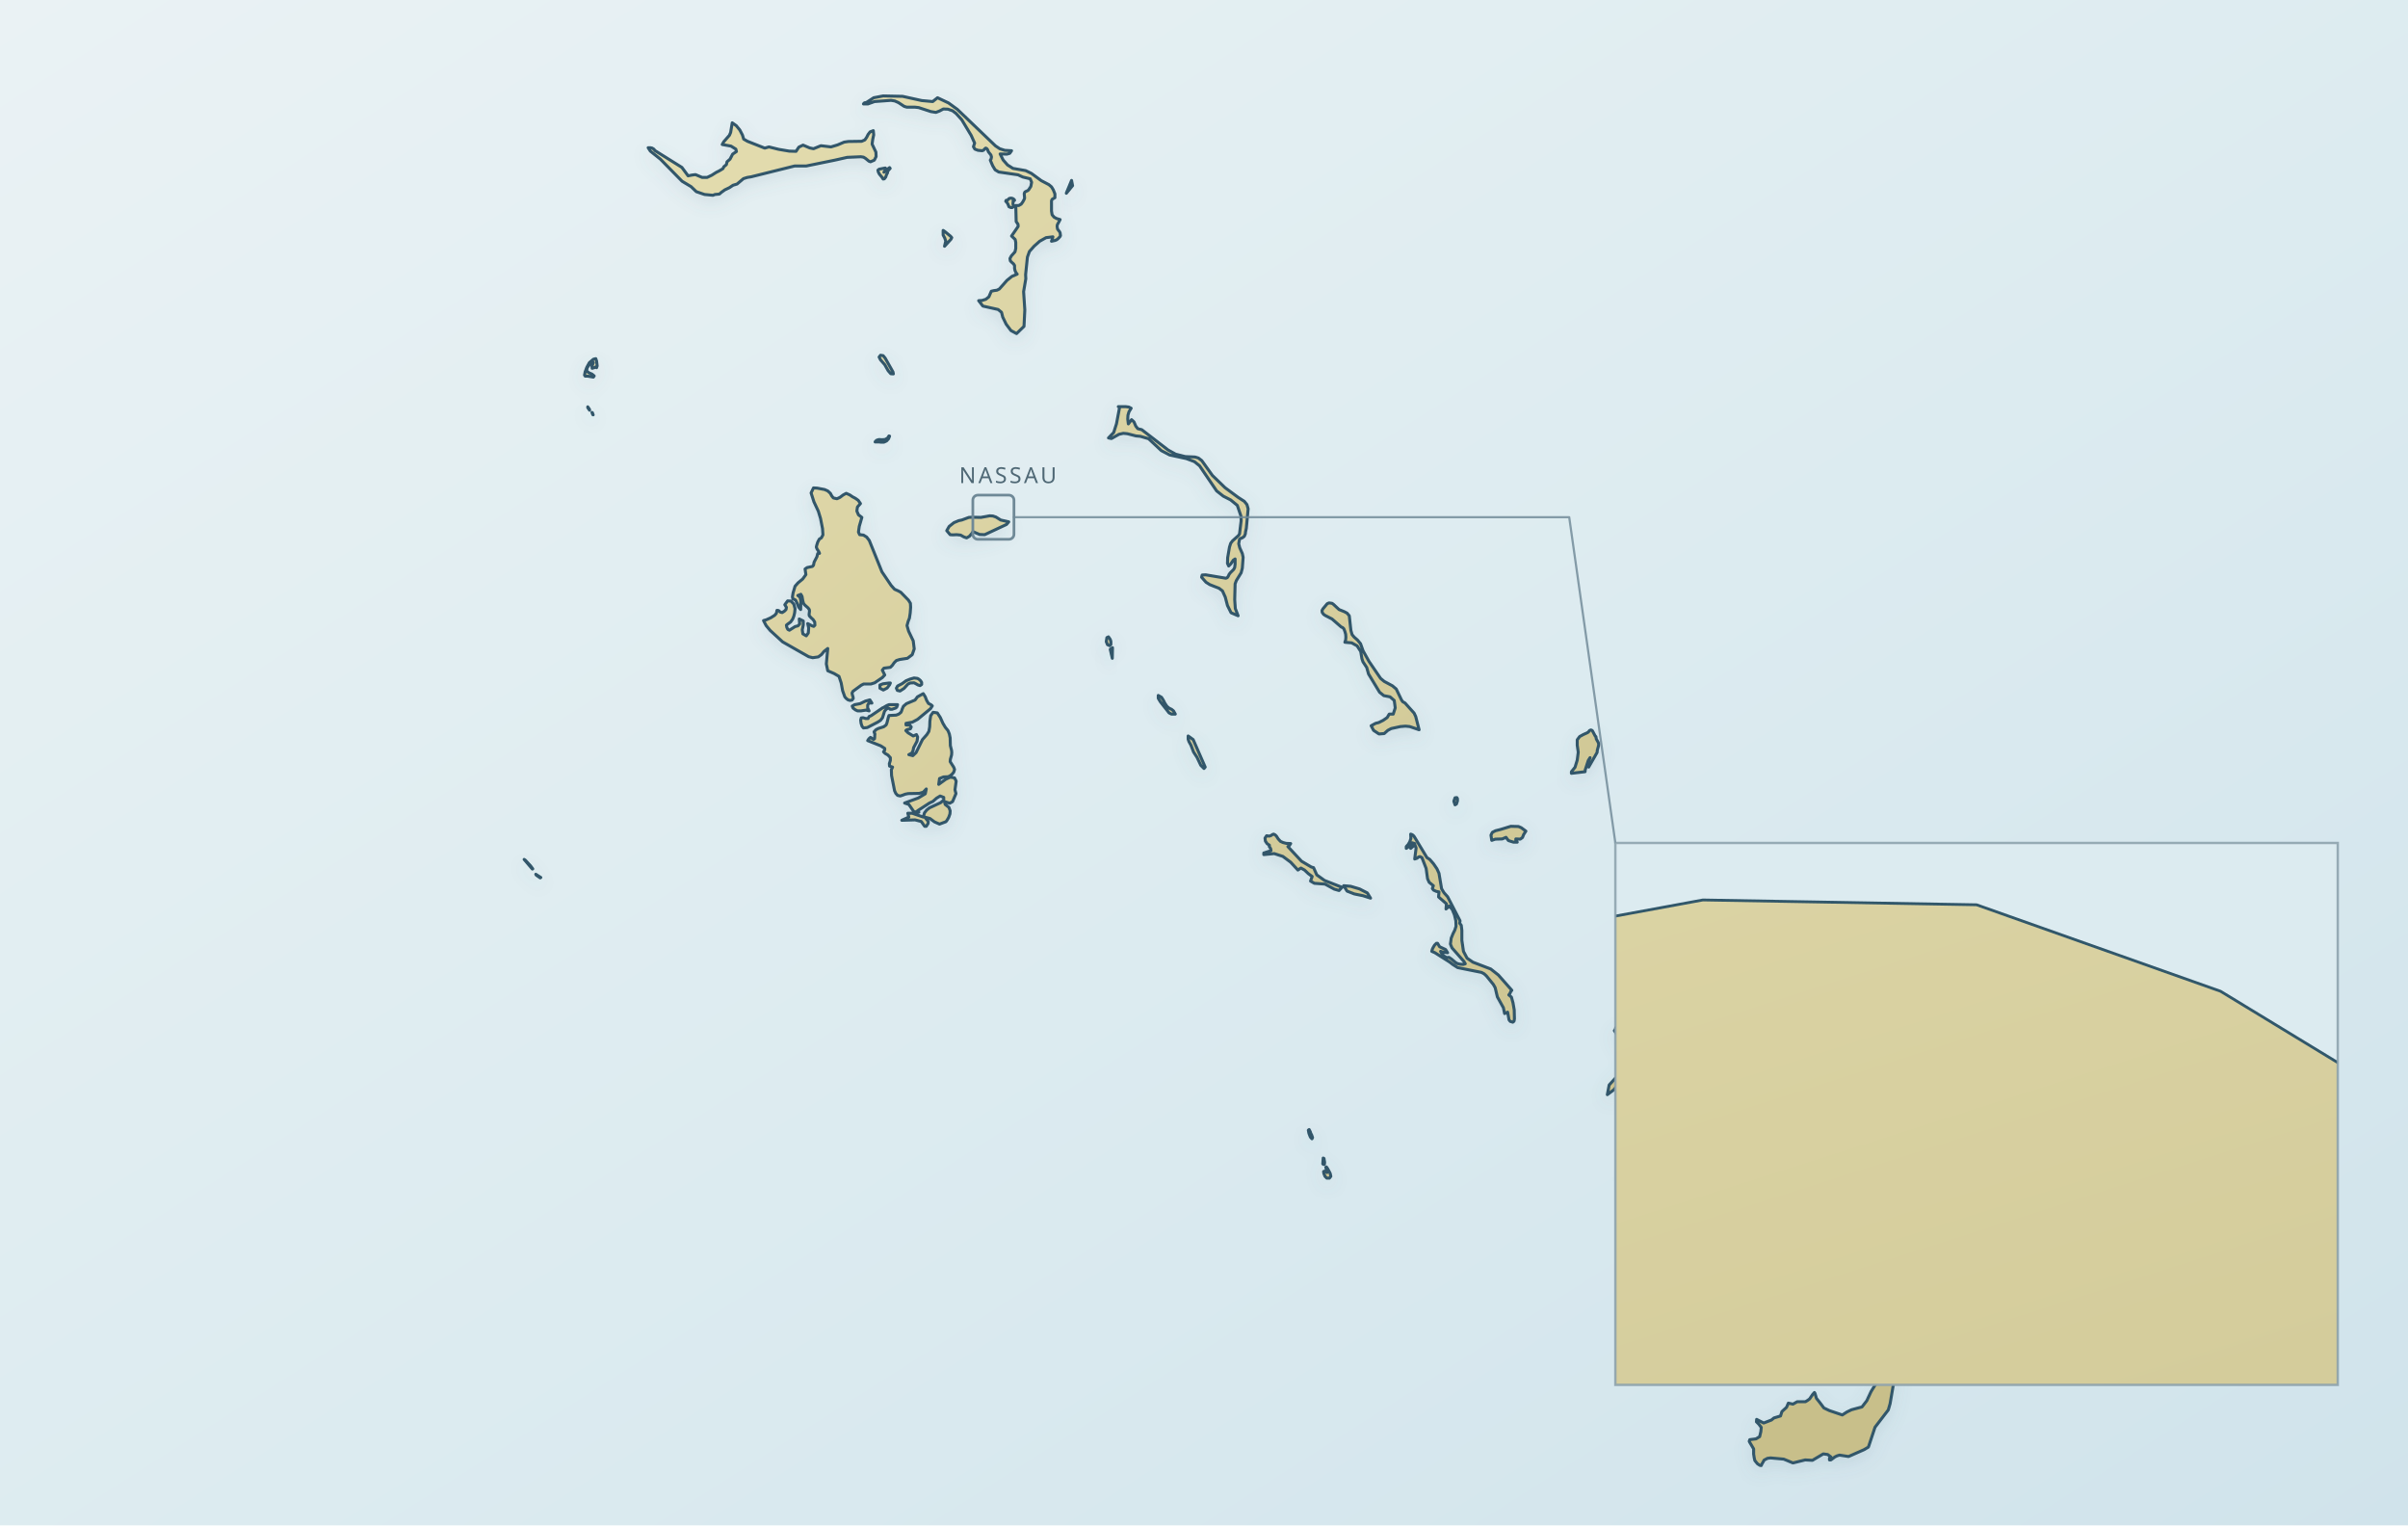
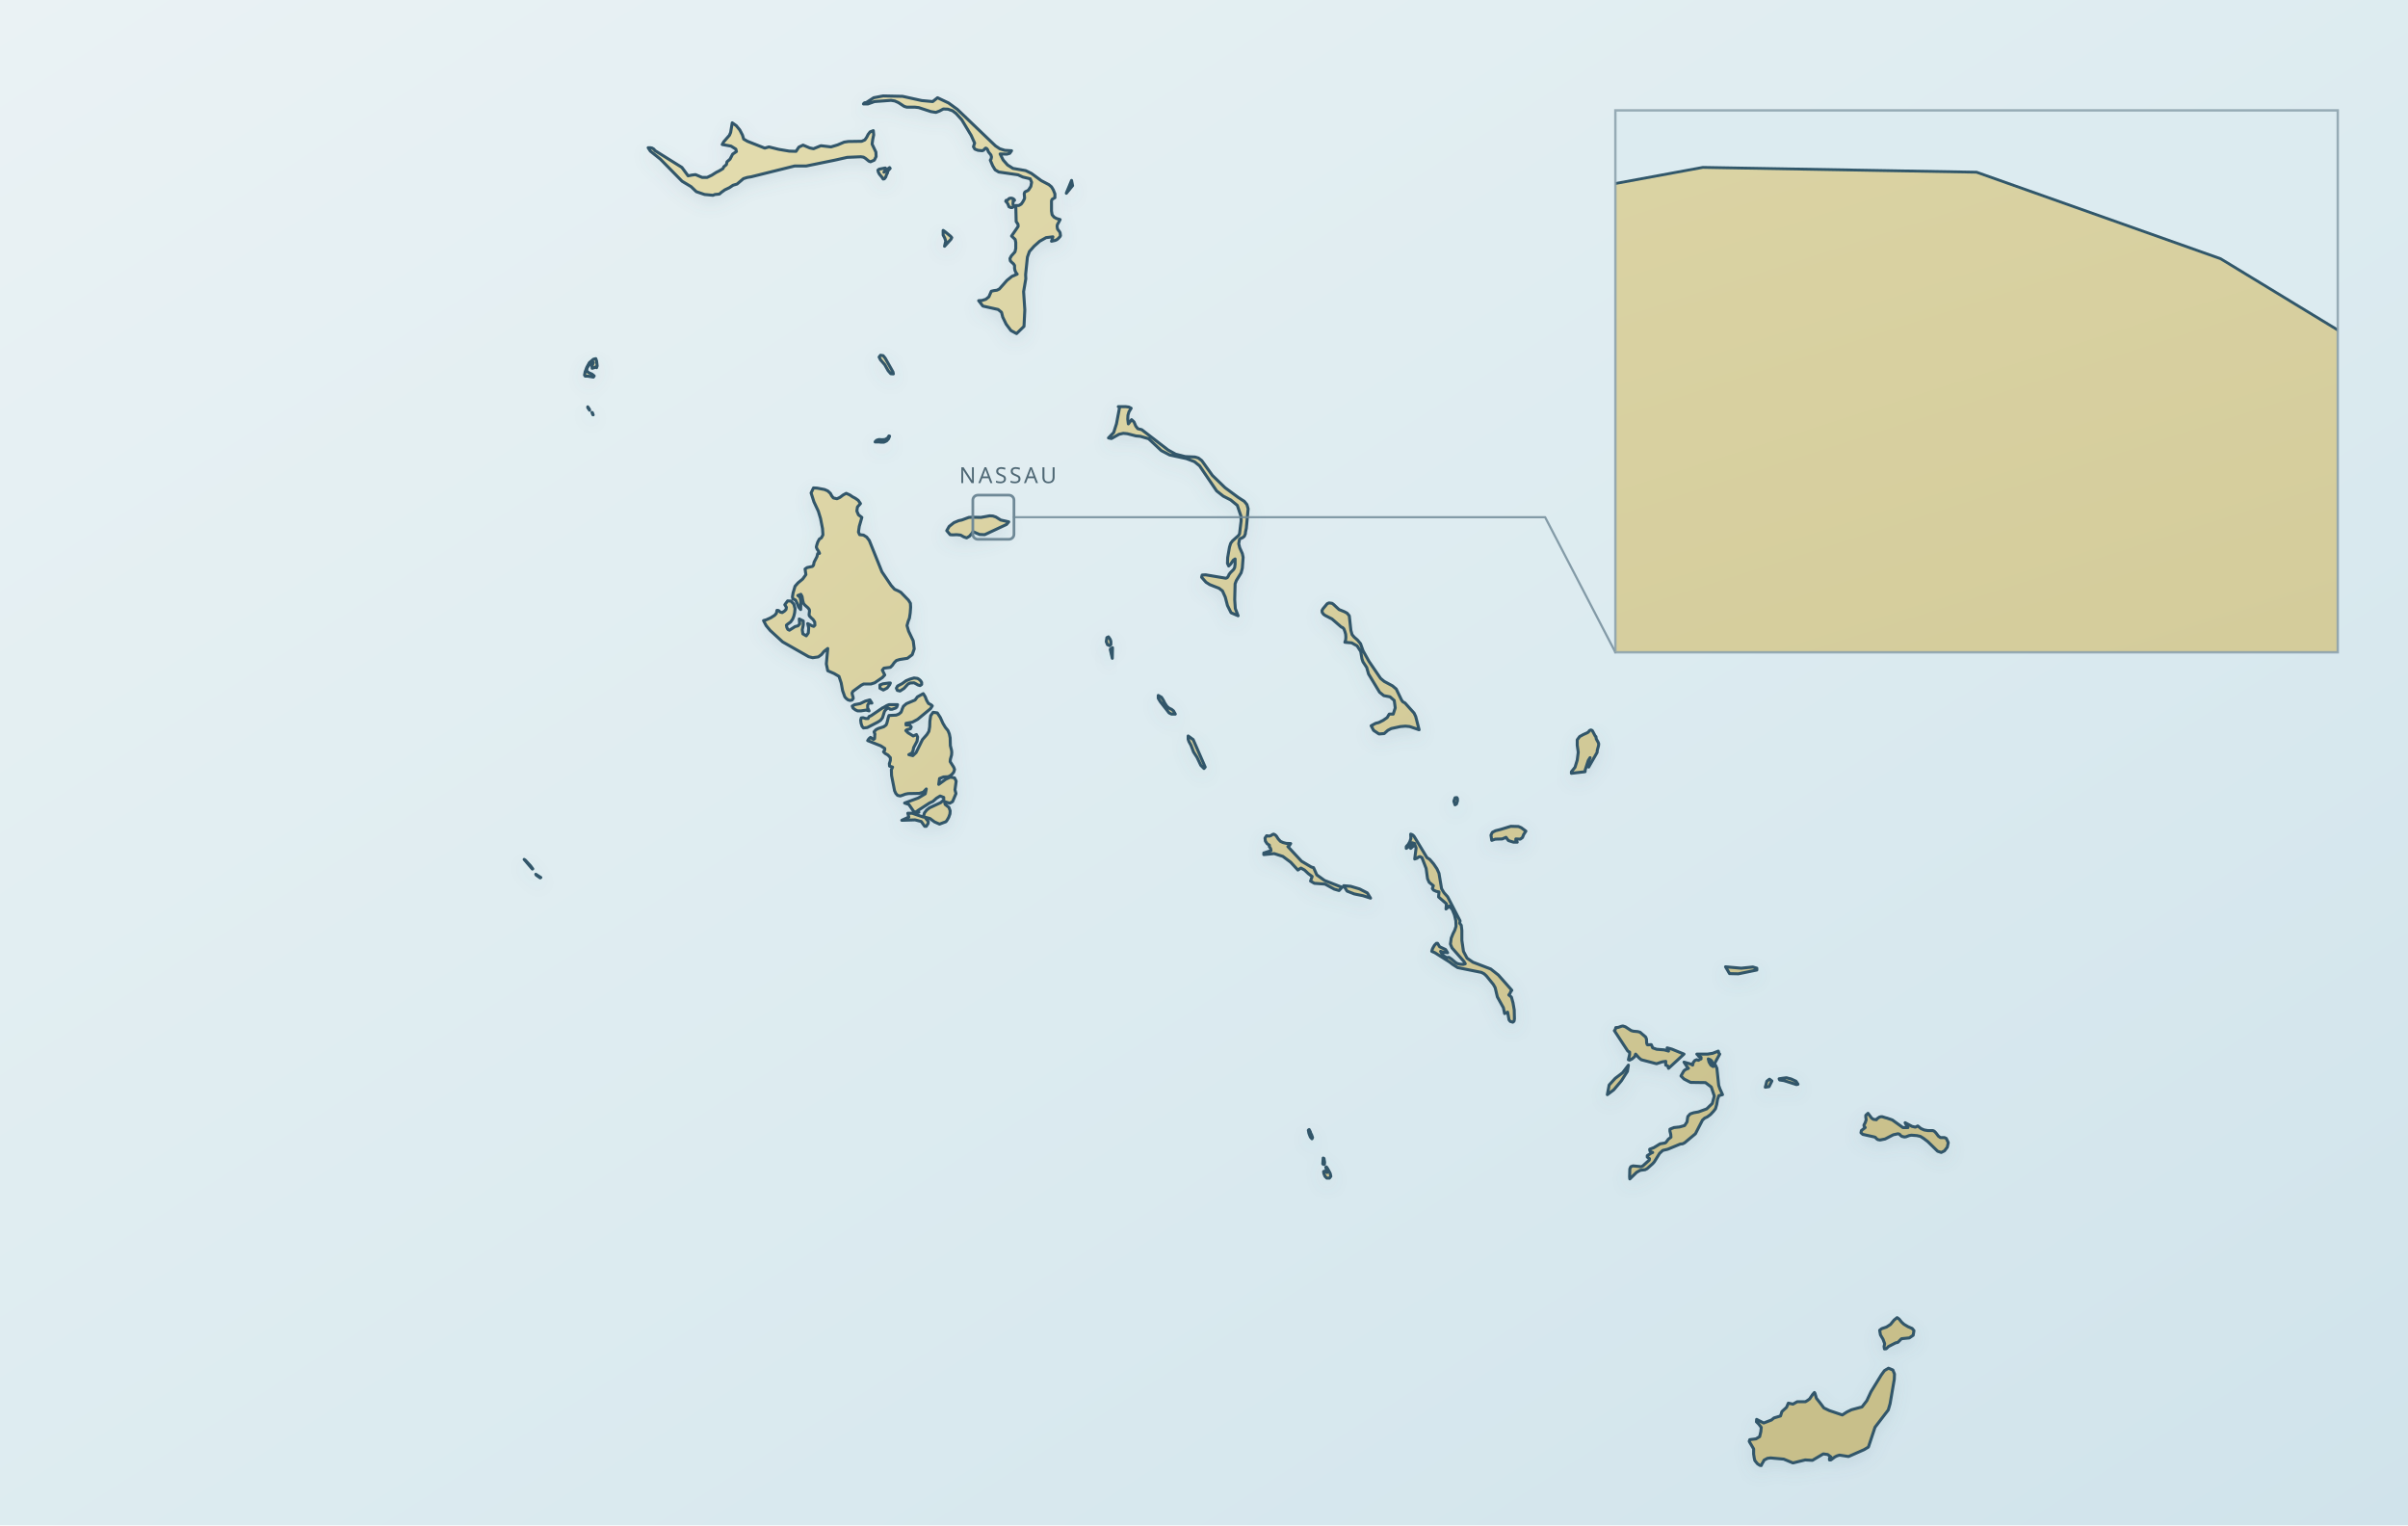
<svg xmlns="http://www.w3.org/2000/svg" viewBox="0 0 1200 760" role="img" aria-label="Map of The Bahamas" data-map-style="journey-atlas-map-v3-clean-background" data-map-projection="local-equirectangular-fit-v1">
  <defs>
    <linearGradient id="sea" x1="0" y1="0" x2="1" y2="1">
      <stop offset="0" stop-color="#eaf2f4" />
      <stop offset=".55" stop-color="#dcebf0" />
      <stop offset="1" stop-color="#d0e3eb" />
    </linearGradient>
    <linearGradient id="land" x1=".12" y1=".08" x2=".88" y2=".92">
      <stop offset="0" stop-color="#e2dbad" />
      <stop offset=".52" stop-color="#d4cc9b" />
      <stop offset="1" stop-color="#c8bf8a" />
    </linearGradient>
    <filter id="shadow" x="-10%" y="-10%" width="120%" height="120%">
      <feGaussianBlur in="SourceAlpha" stdDeviation="4" result="b" />
      <feOffset in="b" dy="3" result="o" />
      <feColorMatrix in="o" type="matrix" values="0 0 0 0 .12 0 0 0 0 .22 0 0 0 0 .28 0 0 0 .14 0" />
      <feBlend in="SourceGraphic" mode="normal" />
    </filter>
    <clipPath id="nassau-clip">
      <rect x="805" y="420" width="360" height="270" />
    </clipPath>
  </defs>
  <rect width="1200" height="760" fill="url(#sea)" />
  <path d="M 944.6,669.1 L 941.1,670.9 L 940.0,672.0 L 939.1,672.1 L 938.9,670.9 L 939.2,669.5 L 938.4,667.3 L 937.1,665.1 L 936.7,662.8 L 937.7,662.0 L 940.1,661.2 L 942.1,659.9 L 943.9,657.7 L 945.4,656.5 L 946.4,657.2 L 947.7,658.8 L 948.8,659.8 L 950.8,661.0 L 952.9,661.9 L 953.8,663.0 L 953.4,665.3 L 951.5,666.6 L 947.6,667.0 L 945.8,668.8 L 944.6,669.1 Z M 930.1,565.6 L 928.3,565.2 L 927.4,564.4 L 927.6,563.3 L 929.5,561.8 L 928.9,561.0 L 928.9,560.5 L 929.5,559.4 L 930.0,557.9 L 929.8,556.7 L 929.8,555.7 L 930.9,554.7 L 932.7,557.1 L 933.6,557.7 L 935.1,557.9 L 935.1,557.7 L 935.7,557.2 L 936.6,556.6 L 937.3,556.4 L 938.0,556.4 L 939.6,556.9 L 940.4,557.1 L 943.0,558.0 L 948.3,561.8 L 950.8,561.8 L 950.3,561.2 L 949.4,559.4 L 952.8,561.2 L 954.5,561.6 L 955.7,561.0 L 957.3,562.3 L 958.9,563.0 L 960.7,563.3 L 963.2,563.3 L 963.9,563.6 L 964.7,564.4 L 966.0,566.1 L 967.0,566.8 L 969.0,566.8 L 969.9,567.2 L 970.9,569.3 L 970.4,571.6 L 969.0,573.4 L 967.4,574.2 L 965.6,573.6 L 960.7,568.8 L 958.6,567.2 L 957.0,566.2 L 955.2,565.8 L 952.5,565.6 L 951.4,565.8 L 949.8,566.4 L 949.0,566.5 L 947.8,566.2 L 947.1,565.7 L 946.6,565.1 L 945.8,564.9 L 943.5,565.4 L 939.4,567.5 L 936.9,568.0 L 935.8,567.8 L 935.1,567.3 L 934.6,566.7 L 934.1,566.5 L 930.1,565.6 Z M 896.0,540.2 L 895.3,540.4 L 890.9,539.0 L 889.0,538.4 L 886.9,538.1 L 886.6,537.5 L 888.5,537.2 L 890.3,537.0 L 892.6,537.6 L 895.0,538.7 L 896.0,540.2 Z M 877.5,713.3 L 877.7,711.2 L 876.5,709.6 L 875.3,708.4 L 875.4,707.2 L 878.9,709.0 L 881.0,708.2 L 882.8,707.5 L 884.0,706.5 L 887.3,705.5 L 888.0,703.3 L 890.3,701.2 L 891.2,699.1 L 893.5,699.6 L 895.6,698.4 L 898.6,698.4 L 899.7,698.4 L 900.7,697.8 L 901.8,697.0 L 903.3,694.8 L 904.2,693.8 L 904.5,694.3 L 905.2,696.7 L 906.8,698.7 L 908.9,701.5 L 911.6,702.8 L 918.1,705.0 L 920.4,703.5 L 922.7,702.4 L 927.9,701.0 L 930.3,697.9 L 932.4,693.4 L 937.5,685.1 L 939.1,682.9 L 941.1,681.7 L 943.3,682.6 L 944.1,684.6 L 944.0,687.2 L 941.9,699.4 L 941.0,702.5 L 934.4,711.1 L 931.1,721.0 L 928.9,722.3 L 921.2,725.7 L 916.7,725.0 L 915.4,725.4 L 914.4,725.9 L 912.4,727.4 L 911.7,727.4 L 911.7,726.5 L 912.4,725.9 L 910.8,724.7 L 908.6,724.4 L 903.2,727.6 L 899.6,727.4 L 893.5,728.9 L 888.9,727.0 L 882.3,726.4 L 880.8,726.6 L 879.1,727.5 L 878.7,728.3 L 878.1,729.3 L 877.7,730.2 L 877.0,730.1 L 875.8,729.3 L 874.5,727.7 L 874.2,726.4 L 873.9,724.5 L 873.9,721.9 L 872.0,718.7 L 871.7,718.1 L 872.0,717.3 L 875.1,716.9 L 876.9,715.8 L 877.5,713.3 Z M 811.5,530.7 L 811.0,533.8 L 808.0,538.5 L 804.2,543.0 L 801.0,545.4 L 801.9,540.6 L 804.9,537.3 L 808.6,534.5 L 811.5,530.7 Z M 841.4,532.3 L 840.7,531.5 L 839.2,529.2 L 842.7,530.2 L 843.5,530.7 L 843.8,529.4 L 844.6,528.4 L 845.5,528.0 L 846.4,528.3 L 847.0,527.9 L 847.3,527.7 L 847.7,527.6 L 847.7,526.8 L 846.9,526.5 L 846.5,526.3 L 846.3,525.9 L 845.6,525.2 L 851.0,525.2 L 853.5,524.8 L 856.3,523.7 L 856.4,524.1 L 856.5,524.5 L 856.6,524.8 L 857.0,525.2 L 854.6,529.6 L 853.4,530.7 L 853.3,529.5 L 853.0,528.6 L 852.3,528.0 L 851.3,527.6 L 851.7,529.2 L 852.6,530.7 L 853.7,531.4 L 854.9,530.7 L 855.6,532.3 L 856.5,540.8 L 857.1,542.5 L 858.4,545.4 L 856.6,545.9 L 855.9,547.8 L 855.5,550.3 L 854.9,552.4 L 853.9,553.7 L 852.4,555.3 L 850.8,556.5 L 849.5,557.1 L 848.4,558.1 L 844.9,564.9 L 839.5,569.4 L 838.5,569.9 L 837.4,570.0 L 831.1,572.6 L 828.6,573.2 L 827.0,574.7 L 824.4,578.9 L 823.6,579.8 L 820.8,582.3 L 819.8,582.8 L 817.4,583.1 L 815.6,584.1 L 812.2,587.4 L 812.1,586.4 L 812.2,582.4 L 812.7,581.3 L 813.8,580.9 L 817.9,581.3 L 818.7,580.9 L 821.9,578.0 L 822.0,577.3 L 820.9,576.5 L 820.9,575.8 L 822.9,574.5 L 823.6,574.2 L 823.0,574.0 L 822.5,573.8 L 822.2,573.4 L 822.1,572.6 L 824.2,571.8 L 827.3,569.9 L 829.7,569.5 L 830.2,569.2 L 831.4,567.6 L 832.7,566.6 L 832.6,565.2 L 832.2,563.6 L 832.2,562.6 L 834.2,561.8 L 837.0,561.5 L 839.5,560.8 L 840.7,559.0 L 841.1,556.3 L 842.3,555.0 L 844.1,554.4 L 846.4,554.0 L 850.5,552.5 L 853.3,549.8 L 854.3,546.1 L 852.8,541.6 L 849.9,539.4 L 842.5,539.3 L 839.2,537.6 L 837.7,536.1 L 837.9,535.7 L 839.1,533.6 L 839.8,533.0 L 840.6,532.6 L 841.4,532.3 Z M 811.2,523.7 L 804.5,513.5 L 804.8,513.2 L 805.0,512.8 L 805.1,512.4 L 805.2,512.0 L 806.4,511.9 L 808.1,511.3 L 808.8,511.2 L 810.0,511.6 L 812.9,513.5 L 814.0,513.8 L 816.2,514.0 L 817.3,514.3 L 820.1,516.7 L 820.5,517.7 L 820.6,519.7 L 820.9,520.5 L 821.2,520.6 L 822.5,520.5 L 822.9,520.5 L 823.1,520.9 L 823.6,522.1 L 825.6,522.8 L 829.4,523.1 L 831.5,523.7 L 830.8,522.1 L 833.1,522.7 L 839.2,525.2 L 831.5,532.3 L 831.2,531.4 L 831.1,531.1 L 830.1,530.7 L 830.1,528.8 L 828.2,529.1 L 825.5,530.0 L 817.9,528.0 L 816.8,527.1 L 815.1,525.2 L 814.6,526.5 L 813.3,527.6 L 812.1,528.2 L 811.5,528.0 L 812.1,525.5 L 812.1,524.2 L 811.2,523.7 Z M 875.5,483.3 L 866.3,485.2 L 861.9,485.1 L 859.9,481.7 L 867.7,482.4 L 873.5,481.8 L 875.5,482.4 L 875.5,483.3 Z M 669.6,441.3 L 673.1,441.6 L 677.5,442.9 L 681.4,444.9 L 683.0,447.5 L 679.3,446.3 L 674.9,445.4 L 671.3,444.0 L 669.6,441.3 Z M 654.6,432.3 L 656.2,435.9 L 660.1,438.7 L 668.8,442.1 L 667.3,443.7 L 664.9,443.0 L 660.3,440.5 L 655.0,440.1 L 653.1,439.0 L 653.9,436.7 L 652.0,435.3 L 650.1,433.5 L 648.3,432.5 L 646.8,433.5 L 643.2,429.6 L 639.3,426.7 L 635.0,425.3 L 629.8,425.8 L 629.8,425.0 L 632.9,424.0 L 633.4,423.8 L 633.2,422.8 L 632.5,421.7 L 632.6,421.1 L 631.5,420.4 L 630.6,419.1 L 630.4,417.6 L 631.2,416.4 L 632.5,416.6 L 633.4,416.3 L 634.1,415.8 L 634.7,415.6 L 635.5,416.0 L 636.1,416.6 L 637.0,418.0 L 638.1,419.2 L 639.4,419.8 L 641.0,420.2 L 643.2,420.3 L 642.9,420.7 L 642.7,421.1 L 642.4,421.4 L 641.8,421.8 L 648.6,429.1 L 653.5,432.0 L 654.6,432.3 Z M 751.9,495.7 L 753.2,496.8 L 754.0,499.7 L 754.6,503.2 L 754.7,507.6 L 754.5,508.8 L 753.9,509.3 L 752.6,508.9 L 752.0,508.1 L 751.3,504.3 L 750.9,504.5 L 749.8,505.0 L 749.2,502.1 L 746.2,496.7 L 745.1,492.1 L 744.2,490.5 L 740.7,486.2 L 739.6,485.2 L 738.3,484.5 L 726.4,482.1 L 723.9,480.5 L 722.5,479.4 L 715.1,474.7 L 713.5,474.0 L 713.8,472.9 L 714.3,471.9 L 714.9,470.9 L 715.8,470.0 L 716.4,470.0 L 717.4,471.7 L 720.4,473.1 L 721.4,474.7 L 718.7,474.3 L 717.9,474.0 L 718.6,475.3 L 719.7,476.4 L 720.9,477.1 L 722.1,477.0 L 723.4,477.9 L 725.4,479.6 L 726.3,480.1 L 727.5,480.4 L 729.2,480.5 L 730.2,480.2 L 729.5,479.0 L 723.6,472.3 L 722.8,470.4 L 723.2,467.4 L 724.1,465.2 L 725.0,463.4 L 725.6,461.5 L 725.5,458.8 L 724.8,455.8 L 723.7,453.1 L 722.1,451.4 L 721.8,451.9 L 720.6,452.9 L 720.8,450.3 L 716.9,446.9 L 717.1,444.4 L 715.7,444.1 L 714.4,443.5 L 713.8,442.7 L 714.3,441.3 L 712.2,439.6 L 711.4,437.8 L 710.7,432.7 L 708.6,427.3 L 707.6,426.8 L 706.9,427.0 L 706.2,427.6 L 705.0,428.0 L 705.7,422.5 L 705.1,420.9 L 703.0,422.7 L 703.9,421.2 L 704.4,420.7 L 705.0,420.3 L 703.7,419.9 L 702.9,420.7 L 702.0,421.9 L 700.8,422.7 L 700.8,421.8 L 701.8,420.7 L 702.6,419.3 L 703.1,417.7 L 703.0,415.6 L 703.6,415.8 L 704.1,416.1 L 704.6,416.6 L 705.0,417.2 L 711.1,427.3 L 712.5,428.2 L 714.4,430.4 L 716.1,432.9 L 717.1,435.1 L 718.4,442.8 L 719.6,444.8 L 721.4,446.8 L 727.6,458.8 L 727.4,460.0 L 728.2,461.0 L 728.5,463.5 L 728.5,468.5 L 729.3,474.0 L 731.1,477.4 L 734.0,479.4 L 742.9,482.8 L 746.7,485.8 L 753.4,493.4 L 752.9,494.0 L 752.4,495.1 L 751.9,495.7 Z M 747.7,413.3 L 752.9,411.7 L 756.7,411.8 L 758.1,412.4 L 760.4,414.1 L 759.3,415.8 L 758.7,417.3 L 757.6,418.1 L 755.4,418.0 L 755.4,418.7 L 756.1,419.6 L 754.2,419.6 L 751.7,418.8 L 750.5,417.2 L 748.6,418.0 L 745.2,418.1 L 743.4,418.7 L 743.0,416.1 L 743.7,414.7 L 745.3,413.9 L 747.7,413.3 Z M 600.0,382.9 L 598.4,381.3 L 596.5,377.3 L 594.8,374.7 L 593.5,371.3 L 592.5,369.5 L 592.1,368.3 L 592.1,366.7 L 594.6,368.5 L 600.6,382.2 L 600.0,382.9 Z M 792.4,377.5 L 791.5,378.9 L 790.0,383.5 L 789.9,384.5 L 783.1,385.3 L 783.1,384.5 L 784.9,382.3 L 786.0,378.7 L 786.5,374.8 L 786.0,371.3 L 786.0,368.6 L 787.2,367.0 L 789.0,366.0 L 791.0,365.1 L 791.6,364.7 L 792.1,364.0 L 792.8,363.7 L 793.5,364.0 L 795.0,366.8 L 795.3,367.0 L 795.5,368.2 L 796.4,369.8 L 796.7,370.6 L 796.6,371.6 L 796.0,373.8 L 795.9,374.9 L 791.7,382.2 L 791.3,380.9 L 791.5,379.8 L 792.4,377.5 Z M 438.8,358.9 L 437.4,359.8 L 432.2,362.5 L 430.3,362.7 L 429.6,361.9 L 429.1,360.4 L 428.9,358.8 L 429.2,357.7 L 430.1,357.6 L 431.4,358.0 L 432.6,358.0 L 433.1,357.0 L 434.1,356.6 L 439.8,352.7 L 440.3,352.5 L 442.0,351.5 L 443.0,351.1 L 447.3,351.1 L 446.9,352.3 L 446.3,352.8 L 444.5,353.4 L 443.6,353.4 L 443.2,353.0 L 442.6,352.8 L 441.6,353.4 L 440.8,354.4 L 439.8,357.6 L 438.8,358.9 Z M 434.5,350.3 L 433.0,350.3 L 432.4,351.3 L 432.4,352.7 L 433.1,354.2 L 431.6,353.8 L 429.0,354.2 L 427.4,354.2 L 426.3,353.7 L 425.1,352.8 L 424.7,351.8 L 425.9,351.1 L 428.6,350.6 L 431.3,349.3 L 433.5,348.7 L 434.5,350.3 Z M 585.7,355.8 L 583.8,355.8 L 582.6,355.2 L 578.2,349.6 L 577.2,347.9 L 577.2,346.5 L 578.8,347.4 L 579.7,348.8 L 580.5,350.4 L 581.5,351.9 L 582.7,352.9 L 583.8,353.4 L 584.8,354.2 L 585.7,355.8 Z M 475.7,387.6 L 476.5,389.2 L 475.9,393.5 L 476.4,395.4 L 474.7,399.4 L 473.3,400.2 L 470.7,399.4 L 471.0,400.8 L 472.9,402.3 L 473.5,404.0 L 473.4,405.5 L 472.8,407.2 L 472.0,408.6 L 471.4,409.4 L 468.2,410.6 L 465.7,409.5 L 463.4,407.8 L 460.8,407.1 L 462.6,409.3 L 462.5,410.3 L 461.6,411.7 L 460.8,411.7 L 459.1,409.3 L 456.0,408.5 L 449.4,408.7 L 452.9,407.1 L 452.4,405.2 L 454.6,405.2 L 460.1,407.1 L 460.7,405.0 L 461.8,403.6 L 463.2,402.5 L 468.8,399.9 L 470.3,398.6 L 470.3,397.3 L 468.5,396.6 L 466.7,397.7 L 464.9,399.3 L 463.2,400.1 L 457.2,404.0 L 457.6,404.3 L 457.9,404.7 L 455.4,404.4 L 452.9,400.8 L 450.8,400.1 L 457.6,397.6 L 461.1,395.5 L 461.6,393.1 L 460.1,394.7 L 458.1,395.3 L 452.6,395.4 L 451.1,395.7 L 449.8,396.2 L 448.6,396.6 L 447.3,396.3 L 446.4,395.3 L 445.8,394.0 L 444.3,386.4 L 444.2,383.5 L 444.8,382.2 L 443.3,381.7 L 443.2,380.5 L 443.7,378.9 L 443.7,377.5 L 442.5,376.2 L 441.1,375.4 L 440.3,374.6 L 440.9,373.7 L 440.9,372.9 L 438.9,371.6 L 432.4,369.0 L 433.0,368.1 L 433.8,367.4 L 435.3,368.4 L 435.8,368.1 L 435.9,367.2 L 435.9,366.7 L 436.0,365.6 L 435.7,365.1 L 435.6,364.6 L 436.5,363.6 L 437.6,363.0 L 440.4,362.1 L 441.6,361.2 L 442.0,360.2 L 442.7,357.4 L 443.0,356.5 L 446.6,356.3 L 447.9,355.8 L 449.0,354.9 L 449.3,354.2 L 449.6,353.3 L 450.2,351.9 L 451.7,350.6 L 456.0,348.8 L 457.2,347.2 L 460.1,345.6 L 461.1,347.2 L 461.8,349.0 L 462.7,350.5 L 463.9,351.1 L 464.6,351.7 L 463.7,353.1 L 457.3,358.4 L 454.7,359.8 L 451.5,360.4 L 451.5,361.2 L 453.4,361.3 L 454.1,362.2 L 453.7,363.1 L 451.9,363.6 L 451.4,364.0 L 452.5,365.1 L 455.1,366.7 L 456.7,366.0 L 457.3,367.2 L 457.0,369.3 L 455.3,372.5 L 455.0,374.0 L 454.4,375.2 L 452.9,376.0 L 454.9,376.5 L 456.5,375.0 L 459.7,368.5 L 461.9,366.0 L 462.9,364.4 L 463.3,362.1 L 463.4,359.3 L 463.8,356.6 L 465.0,354.9 L 467.1,355.2 L 468.6,357.5 L 469.9,360.4 L 471.1,362.4 L 472.4,364.0 L 473.1,365.7 L 473.5,367.7 L 473.6,371.5 L 474.2,373.9 L 474.3,374.9 L 474.2,376.2 L 473.6,378.3 L 473.5,379.5 L 473.9,380.1 L 475.3,382.3 L 475.7,383.4 L 475.3,384.7 L 474.6,385.6 L 473.9,386.2 L 473.5,386.5 L 472.5,387.0 L 470.2,387.1 L 468.2,387.9 L 467.8,390.8 L 471.4,388.2 L 473.6,387.2 L 475.7,387.6 Z M 450.5,343.0 L 448.5,344.3 L 447.2,344.0 L 446.7,342.9 L 447.3,341.8 L 449.6,340.6 L 451.5,339.2 L 453.4,338.4 L 455.5,337.8 L 457.2,338.0 L 457.9,338.4 L 458.7,339.1 L 459.3,340.0 L 459.3,341.0 L 458.5,341.6 L 457.5,341.3 L 456.3,340.6 L 455.5,340.2 L 453.6,340.3 L 452.5,340.8 L 450.5,343.0 Z M 704.7,355.3 L 705.5,357.0 L 707.2,363.6 L 702.5,362.0 L 700.4,361.8 L 697.9,362.0 L 693.3,363.0 L 691.6,363.9 L 689.8,365.5 L 687.2,365.7 L 684.5,363.9 L 683.3,361.6 L 685.5,360.4 L 687.1,360.0 L 689.3,358.9 L 691.3,357.5 L 692.3,355.8 L 694.3,355.8 L 695.3,352.7 L 694.8,349.0 L 692.7,347.2 L 689.6,346.6 L 687.5,344.9 L 682.0,335.8 L 681.1,332.6 L 679.2,329.7 L 678.7,328.2 L 678.1,324.6 L 676.3,321.8 L 673.6,320.3 L 670.2,320.0 L 670.6,318.8 L 670.7,317.4 L 670.6,316.0 L 670.2,314.6 L 669.7,313.3 L 669.1,312.7 L 668.4,312.4 L 663.8,308.4 L 660.5,306.7 L 659.6,306.1 L 658.9,305.1 L 658.8,304.2 L 659.3,303.3 L 661.4,300.8 L 662.3,300.4 L 663.8,300.6 L 664.5,301.1 L 667.3,303.7 L 670.0,304.8 L 671.3,305.5 L 672.4,306.8 L 673.2,314.1 L 673.8,316.2 L 674.8,317.4 L 676.5,318.9 L 678.0,320.7 L 679.3,324.3 L 682.2,329.5 L 688.0,338.0 L 689.8,339.5 L 693.9,341.7 L 695.8,343.3 L 698.4,348.7 L 699.0,349.6 L 700.2,350.3 L 704.7,355.3 Z M 480.3,267.5 L 478.7,266.6 L 476.7,266.4 L 474.8,266.5 L 473.5,266.4 L 471.8,264.4 L 473.0,262.3 L 475.4,260.4 L 477.8,259.4 L 479.3,259.1 L 482.8,257.8 L 484.4,257.7 L 488.8,257.8 L 493.2,257.0 L 494.8,257.1 L 496.3,257.6 L 498.7,259.1 L 502.7,260.0 L 501.6,261.3 L 490.7,266.4 L 488.2,266.3 L 484.9,264.9 L 484.3,265.8 L 483.1,267.2 L 481.7,268.0 L 480.3,267.5 Z M 389.8,305.2 L 390.9,304.5 L 391.7,303.7 L 391.9,302.6 L 391.1,301.3 L 392.5,299.4 L 394.2,299.5 L 395.6,301.0 L 396.2,303.3 L 396.0,305.3 L 395.6,307.0 L 395.0,308.5 L 394.0,309.9 L 392.2,311.2 L 391.9,311.5 L 392.1,312.6 L 392.6,313.6 L 393.4,314.0 L 396.2,312.2 L 397.7,311.8 L 398.5,310.9 L 398.3,308.4 L 400.3,309.4 L 400.3,311.4 L 399.8,313.8 L 400.1,315.8 L 401.8,316.8 L 402.8,315.4 L 403.0,312.9 L 402.5,310.7 L 403.5,311.2 L 404.6,311.8 L 405.5,312.1 L 406.1,311.5 L 406.0,309.9 L 405.2,308.7 L 404.2,307.8 L 403.3,306.8 L 403.2,306.2 L 403.4,304.4 L 403.3,303.7 L 402.7,302.9 L 401.0,301.4 L 400.4,300.6 L 400.0,299.0 L 399.7,297.2 L 399.1,296.1 L 397.6,296.7 L 398.7,297.6 L 399.1,299.4 L 399.0,303.7 L 398.0,302.5 L 397.3,300.7 L 396.5,299.0 L 395.1,298.3 L 394.9,297.4 L 395.2,295.5 L 396.2,292.1 L 397.7,290.4 L 400.0,288.5 L 401.6,286.3 L 401.2,283.5 L 402.2,282.8 L 404.9,282.2 L 405.4,281.6 L 405.7,280.1 L 407.1,277.4 L 407.5,275.8 L 408.4,275.7 L 408.0,274.8 L 407.2,273.6 L 406.8,272.6 L 407.0,271.7 L 407.5,270.1 L 408.3,268.6 L 409.3,268.0 L 410.1,266.5 L 409.9,263.4 L 408.9,258.3 L 407.8,254.7 L 405.6,250.0 L 404.2,245.6 L 405.4,243.1 L 407.2,243.2 L 410.9,243.9 L 412.5,244.6 L 413.8,245.8 L 414.5,247.1 L 415.3,248.1 L 417.1,248.5 L 418.6,247.8 L 420.2,246.6 L 421.7,245.8 L 423.5,246.6 L 424.8,247.5 L 426.3,248.3 L 427.7,249.3 L 428.8,250.9 L 427.3,252.6 L 427.0,254.6 L 427.8,256.5 L 429.5,257.8 L 428.2,262.3 L 427.8,265.1 L 428.4,266.4 L 430.3,266.6 L 431.9,267.6 L 433.2,269.3 L 439.5,284.9 L 444.1,291.7 L 445.8,293.6 L 447.6,294.4 L 448.9,295.1 L 452.7,299.0 L 453.7,300.6 L 453.8,302.6 L 453.6,305.4 L 453.2,308.0 L 452.6,309.5 L 452.0,311.7 L 452.8,314.5 L 455.1,319.3 L 455.6,323.3 L 454.6,326.2 L 452.2,328.0 L 448.3,328.6 L 446.7,329.1 L 445.6,330.2 L 444.7,331.5 L 443.7,332.5 L 440.5,332.9 L 439.7,333.9 L 440.9,336.3 L 439.7,337.6 L 435.9,340.2 L 434.0,340.8 L 430.4,340.8 L 429.2,341.4 L 425.1,344.4 L 424.6,345.3 L 424.8,346.3 L 425.1,347.2 L 425.2,348.0 L 424.6,348.8 L 423.6,349.0 L 422.6,348.7 L 421.7,348.0 L 421.0,347.2 L 419.9,344.1 L 419.2,340.3 L 418.1,337.0 L 415.7,335.6 L 412.5,334.2 L 411.8,330.8 L 412.5,323.1 L 410.6,324.6 L 409.4,326.1 L 407.8,327.3 L 405.0,327.7 L 403.0,327.2 L 390.0,319.8 L 383.8,314.1 L 381.8,311.7 L 380.5,309.2 L 381.9,308.8 L 384.1,307.8 L 386.0,306.6 L 386.9,305.6 L 387.2,304.1 L 388.0,304.2 L 388.9,305.0 L 389.8,305.2 Z M 617.0,247.8 L 620.1,249.8 L 621.4,251.4 L 622.0,253.5 L 621.1,263.2 L 620.7,265.0 L 620.6,266.0 L 620.1,267.2 L 619.2,267.9 L 618.2,268.3 L 617.7,268.7 L 617.3,270.9 L 617.8,272.9 L 619.1,275.8 L 619.5,277.7 L 619.1,283.1 L 618.5,285.4 L 616.1,289.3 L 615.5,290.9 L 615.3,298.8 L 615.6,303.2 L 617.0,306.8 L 613.5,305.3 L 611.7,301.7 L 610.6,297.5 L 609.2,294.4 L 607.5,293.1 L 602.9,291.3 L 601.0,290.1 L 598.8,287.6 L 599.1,286.5 L 600.8,286.4 L 610.9,288.1 L 611.6,287.8 L 612.1,287.1 L 612.5,286.2 L 613.1,285.4 L 614.8,283.7 L 615.3,282.7 L 615.5,281.1 L 615.5,278.5 L 614.6,279.1 L 613.4,280.9 L 612.3,282.0 L 611.7,280.7 L 611.8,277.8 L 612.7,272.6 L 613.3,270.7 L 613.6,270.3 L 614.2,269.5 L 617.2,266.8 L 617.7,266.0 L 618.5,259.5 L 618.4,257.1 L 616.6,251.8 L 613.3,249.1 L 609.6,247.2 L 606.3,244.6 L 597.8,232.1 L 595.2,230.0 L 591.2,228.5 L 582.9,226.7 L 578.7,224.5 L 572.4,218.6 L 568.3,217.4 L 566.1,217.2 L 561.8,216.1 L 559.8,215.9 L 557.6,216.4 L 553.9,218.5 L 552.4,218.2 L 555.0,215.5 L 556.4,211.1 L 558.0,202.6 L 557.3,202.6 L 560.9,202.6 L 562.5,202.8 L 563.7,203.4 L 562.6,205.2 L 562.1,206.9 L 562.0,208.8 L 562.3,211.2 L 563.9,209.1 L 565.1,210.2 L 566.0,212.3 L 567.0,213.6 L 569.0,214.1 L 582.1,224.2 L 585.9,226.3 L 590.7,227.5 L 595.5,227.7 L 597.2,228.2 L 598.9,229.5 L 604.2,236.9 L 610.5,243.0 L 617.0,247.8 Z M 445.2,186.3 L 443.9,186.2 L 442.6,184.7 L 440.9,181.7 L 438.8,179.3 L 438.1,177.9 L 438.8,177.0 L 440.1,177.2 L 441.1,178.4 L 445.0,185.3 L 445.2,186.3 Z M 474.3,118.4 L 473.9,119.2 L 470.7,122.7 L 471.3,120.1 L 470.8,118.6 L 470.0,117.1 L 470.0,114.8 L 470.9,115.4 L 473.7,117.7 L 474.3,118.4 Z M 365.3,92.3 L 363.5,93.5 L 361.2,94.6 L 359.4,95.9 L 358.5,96.7 L 356.3,96.9 L 355.3,97.3 L 351.1,96.9 L 347.0,95.5 L 344.4,93.0 L 339.9,90.3 L 329.1,79.3 L 324.1,75.3 L 323.0,73.6 L 324.1,73.6 L 325.0,73.8 L 325.8,74.3 L 326.5,75.1 L 339.8,83.4 L 342.9,87.6 L 345.0,87.2 L 346.6,87.0 L 349.9,88.4 L 352.4,88.4 L 354.7,87.3 L 356.9,85.9 L 358.3,85.2 L 359.5,84.5 L 360.3,84.0 L 360.7,83.1 L 362.0,82.0 L 362.3,80.6 L 363.8,79.3 L 365.1,76.8 L 367.0,75.5 L 366.7,74.3 L 364.3,72.8 L 359.9,72.0 L 360.7,70.6 L 363.5,67.4 L 364.1,66.0 L 364.9,61.2 L 366.9,62.6 L 368.7,64.8 L 370.0,67.3 L 370.6,69.3 L 372.5,70.4 L 381.1,73.8 L 383.2,73.2 L 388.0,74.4 L 393.3,75.3 L 396.7,75.4 L 398.1,73.3 L 400.2,72.3 L 403.5,73.7 L 405.4,74.1 L 409.1,72.6 L 414.1,73.2 L 417.4,72.2 L 420.7,70.8 L 422.8,70.5 L 429.4,70.4 L 431.0,69.7 L 431.9,68.4 L 432.6,67.0 L 433.6,65.7 L 435.2,65.1 L 435.4,67.2 L 434.9,69.5 L 434.6,71.8 L 436.5,75.8 L 436.6,78.0 L 435.7,79.8 L 433.8,80.6 L 433.0,80.3 L 431.3,78.9 L 430.3,78.3 L 429.0,78.1 L 422.2,78.4 L 416.0,79.8 L 401.8,82.7 L 396.0,82.7 L 374.3,88.1 L 372.4,88.4 L 370.5,89.0 L 367.3,91.7 L 365.3,92.3 Z M 445.9,50.3 L 444.0,50.0 L 435.8,50.6 L 432.5,51.8 L 430.3,51.8 L 430.6,51.4 L 430.9,51.2 L 431.7,51.1 L 435.4,48.7 L 440.1,47.8 L 449.8,48.0 L 459.3,50.1 L 464.8,50.6 L 467.2,48.7 L 472.7,51.3 L 477.1,54.5 L 496.1,72.7 L 498.2,74.1 L 500.7,74.9 L 504.1,75.1 L 503.2,76.4 L 501.8,76.8 L 498.4,76.7 L 499.9,79.7 L 502.1,82.2 L 504.8,83.9 L 511.1,85.0 L 514.0,86.4 L 518.9,90.0 L 522.7,92.0 L 524.0,93.1 L 524.9,94.6 L 525.7,96.6 L 525.7,98.5 L 524.3,99.3 L 524.0,100.1 L 524.0,105.1 L 524.3,107.0 L 525.3,108.2 L 526.6,108.9 L 528.3,109.4 L 526.9,112.0 L 526.8,112.8 L 527.0,114.1 L 527.5,114.8 L 528.0,115.4 L 528.3,116.0 L 528.4,116.9 L 528.5,117.3 L 528.3,117.8 L 527.5,118.7 L 526.7,119.4 L 525.8,119.8 L 524.0,120.2 L 524.2,119.7 L 524.7,118.0 L 521.3,118.4 L 518.1,120.2 L 515.3,122.7 L 513.0,125.3 L 512.0,128.1 L 511.1,136.8 L 511.2,138.9 L 510.1,145.3 L 510.7,154.4 L 510.3,162.6 L 506.6,166.2 L 503.8,164.7 L 501.4,161.5 L 499.7,158.0 L 499.1,155.6 L 497.4,154.2 L 489.8,152.5 L 487.7,149.8 L 489.4,149.7 L 491.3,149.1 L 492.8,147.9 L 494.0,145.1 L 495.3,144.8 L 496.8,144.6 L 498.0,144.0 L 501.8,139.7 L 504.3,137.7 L 506.9,136.6 L 506.2,135.7 L 505.8,134.7 L 505.6,133.7 L 505.6,132.3 L 505.1,131.5 L 504.3,130.8 L 503.5,130.0 L 503.3,128.8 L 504.0,127.5 L 504.9,126.5 L 505.8,125.5 L 506.2,123.8 L 506.2,120.8 L 505.9,119.3 L 504.1,117.6 L 507.4,112.8 L 507.3,111.7 L 506.4,110.4 L 506.2,102.4 L 507.7,102.4 L 508.9,101.7 L 509.7,100.6 L 510.4,99.3 L 510.6,98.7 L 510.4,96.5 L 510.7,95.7 L 511.4,95.3 L 512.1,95.0 L 512.6,94.6 L 513.7,92.9 L 514.1,90.8 L 513.4,89.1 L 509.7,88.2 L 507.3,87.1 L 497.7,85.7 L 495.9,84.6 L 494.7,82.6 L 493.5,79.8 L 493.9,79.2 L 494.1,78.2 L 493.8,77.2 L 492.6,75.7 L 492.1,74.5 L 491.7,74.0 L 491.2,73.8 L 490.7,74.2 L 490.2,74.8 L 489.5,75.1 L 487.4,74.9 L 485.8,74.3 L 485.1,73.1 L 485.7,71.3 L 484.0,67.5 L 479.3,59.7 L 476.4,56.5 L 474.7,55.2 L 472.4,54.4 L 470.1,54.3 L 468.2,55.3 L 466.4,56.0 L 463.9,55.6 L 457.8,53.6 L 456.0,53.4 L 451.9,53.4 L 450.6,53.0 L 447.7,51.1 L 445.9,50.3 Z M 269.5,437.2 L 269.2,437.4 L 267.2,436.0 L 267.0,435.6 L 269.5,437.2 Z M 264.4,431.4 L 265.5,432.9 L 265.3,433.0 L 261.2,428.2 L 261.8,428.6 L 264.4,431.4 Z M 295.0,205.5 L 295.2,205.6 L 295.6,206.7 L 295.4,206.6 L 295.0,205.5 Z M 292.9,203.1 L 292.9,202.7 L 293.8,204.0 L 293.8,204.4 L 292.9,203.1 Z M 662.5,583.9 L 662.9,584.7 L 663.2,586.1 L 662.5,587.0 L 661.2,587.0 L 660.3,586.1 L 659.7,584.6 L 659.6,583.7 L 660.1,583.5 L 660.7,583.7 L 661.3,584.2 L 661.2,583.5 L 660.7,581.6 L 661.0,581.4 L 661.5,582.1 L 662.5,583.9 Z M 660.0,580.1 L 659.6,580.2 L 659.2,579.9 L 659.4,577.0 L 659.8,577.2 L 660.1,579.1 L 660.0,580.1 Z M 653.2,564.7 L 653.6,565.4 L 654.1,566.8 L 653.8,567.4 L 653.0,566.5 L 652.3,564.7 L 652.0,563.1 L 652.4,562.8 L 653.0,564.0 L 653.2,564.7 Z M 880.5,538.7 L 881.8,537.7 L 883.0,538.6 L 881.6,541.4 L 879.7,541.7 L 880.5,538.7 Z M 726.0,397.4 L 726.3,397.9 L 726.3,399.1 L 725.8,400.6 L 725.1,401.0 L 724.5,399.2 L 725.1,397.5 L 726.0,397.4 Z M 440.0,340.7 L 443.0,340.3 L 443.7,340.3 L 443.3,341.2 L 442.1,342.8 L 440.2,343.8 L 438.5,342.9 L 438.5,341.3 L 440.0,340.7 Z M 553.4,318.9 L 553.6,319.7 L 553.6,321.1 L 553.0,321.7 L 551.9,321.2 L 551.3,319.7 L 551.6,317.7 L 552.4,317.3 L 553.1,318.3 L 553.4,318.9 Z M 440.5,220.3 L 438.9,220.3 L 438.0,220.2 L 436.1,220.2 L 436.2,220.0 L 436.8,219.4 L 437.6,219.1 L 438.2,219.0 L 439.4,219.1 L 441.0,219.0 L 442.3,218.3 L 443.0,217.2 L 443.3,217.3 L 442.8,218.6 L 441.8,219.7 L 440.5,220.3 Z M 296.9,178.7 L 297.3,179.9 L 297.6,182.3 L 297.3,183.2 L 297.1,182.7 L 296.4,183.1 L 295.1,183.5 L 295.0,182.4 L 295.7,180.7 L 295.3,180.2 L 293.9,181.5 L 293.1,182.5 L 292.6,183.3 L 292.3,184.8 L 293.4,185.7 L 295.0,186.4 L 296.1,187.3 L 295.7,187.9 L 292.8,187.4 L 291.6,187.4 L 291.3,186.9 L 291.6,185.3 L 292.4,183.1 L 293.7,180.7 L 295.7,179.0 L 296.9,178.7 Z M 504.7,98.9 L 505.4,99.4 L 505.6,99.8 L 505.5,99.9 L 505.3,99.8 L 505.0,99.8 L 504.9,99.9 L 505.1,100.1 L 505.1,100.2 L 504.9,100.3 L 504.8,101.6 L 505.1,102.9 L 504.5,103.4 L 504.1,103.4 L 503.7,103.4 L 502.8,103.0 L 502.3,101.7 L 501.8,100.9 L 501.2,100.3 L 501.4,99.8 L 501.8,99.9 L 502.3,99.5 L 502.9,98.9 L 503.8,98.7 L 504.7,98.9 Z M 441.6,85.0 L 442.1,84.4 L 443.3,83.5 L 443.6,83.9 L 442.6,85.0 L 442.3,85.7 L 442.3,86.1 L 441.8,87.0 L 441.4,88.2 L 440.7,89.1 L 440.1,89.2 L 439.8,88.8 L 439.6,88.4 L 438.2,86.7 L 437.7,85.7 L 437.5,84.8 L 438.1,84.3 L 441.2,83.7 L 441.6,84.3 L 440.7,85.5 L 440.5,85.8 L 441.2,85.3 L 441.6,85.0 Z" fill="url(#land)" fill-rule="evenodd" stroke="#31576a" stroke-width="1.5" stroke-linejoin="round" stroke-linecap="round" filter="url(#shadow)" />
  <g id="verified-small-island-supplements" fill="url(#land)" stroke="#31576a" stroke-width="1.5" stroke-linejoin="round" stroke-linecap="round" filter="url(#shadow)">
    <path d="M 553.3,323.6 L 553.3,323.5 L 554.4,322.7 L 554.3,328.0 L 553.3,323.6 Z" />
    <path d="M 531.4,96.3 L 531.4,96.2 L 534.0,89.9 L 534.5,92.5 L 531.4,96.3 Z" />
  </g>
  <g aria-hidden="true" fill="none" stroke="#6f8997" stroke-linejoin="round" stroke-linecap="round">
    <rect x="484.8" y="246.7" width="20.5" height="22" rx="2.5" stroke-width="1.35" />
-     <path d="M 505.3,257.7 L 782,257.7 L 805,420" stroke-width="1.1" opacity=".82" />
+     <path d="M 505.3,257.7 L 770,257.7 L 805,325" stroke-width="1.1" opacity=".82" />
  </g>
  <text x="478.0" y="240.7" font-family="system-ui, sans-serif" font-size="11" letter-spacing="1.2" fill="#4f6875">NASSAU</text>
-   <g clip-path="url(#nassau-clip)">
+   <g clip-path="url(#nassau-clip)" transform="translate(0 -365)">
    <rect x="805" y="420" width="360" height="270" fill="#dcebf0" />
    <path d="M -237.5,1342.2 L -369.7,1265.3 L -538.9,1247.7 L -700.2,1252.0 L -809.7,1240.6 L -952.9,1077.0 L -858.0,892.2 L -649.8,734.5 L -451.8,648.5 L -323.9,626.2 L -28.6,516.7 L 104.4,501.8 L 477.9,516.7 L 848.6,448.4 L 985.0,450.8 L 1106.6,493.9 L 1316.3,621.5 L 1650.3,698.8 L 1555.1,814.5 L 639.9,1244.2 L 428.8,1238.3 L 149.9,1115.5 L 99.4,1195.9 L -0.8,1310.9 L -122.4,1384.2 L -237.5,1342.2 Z" fill="url(#land)" fill-rule="evenodd" stroke="#31576a" stroke-width="1.4" stroke-linejoin="round" stroke-linecap="round" />
  </g>
-   <rect x="805" y="420" width="360" height="270" fill="none" stroke="#8aa0aa" stroke-width="1.2" opacity=".85" />
+   <rect x="805" y="55" width="360" height="270" fill="none" stroke="#8aa0aa" stroke-width="1.2" opacity=".85" />
</svg>
